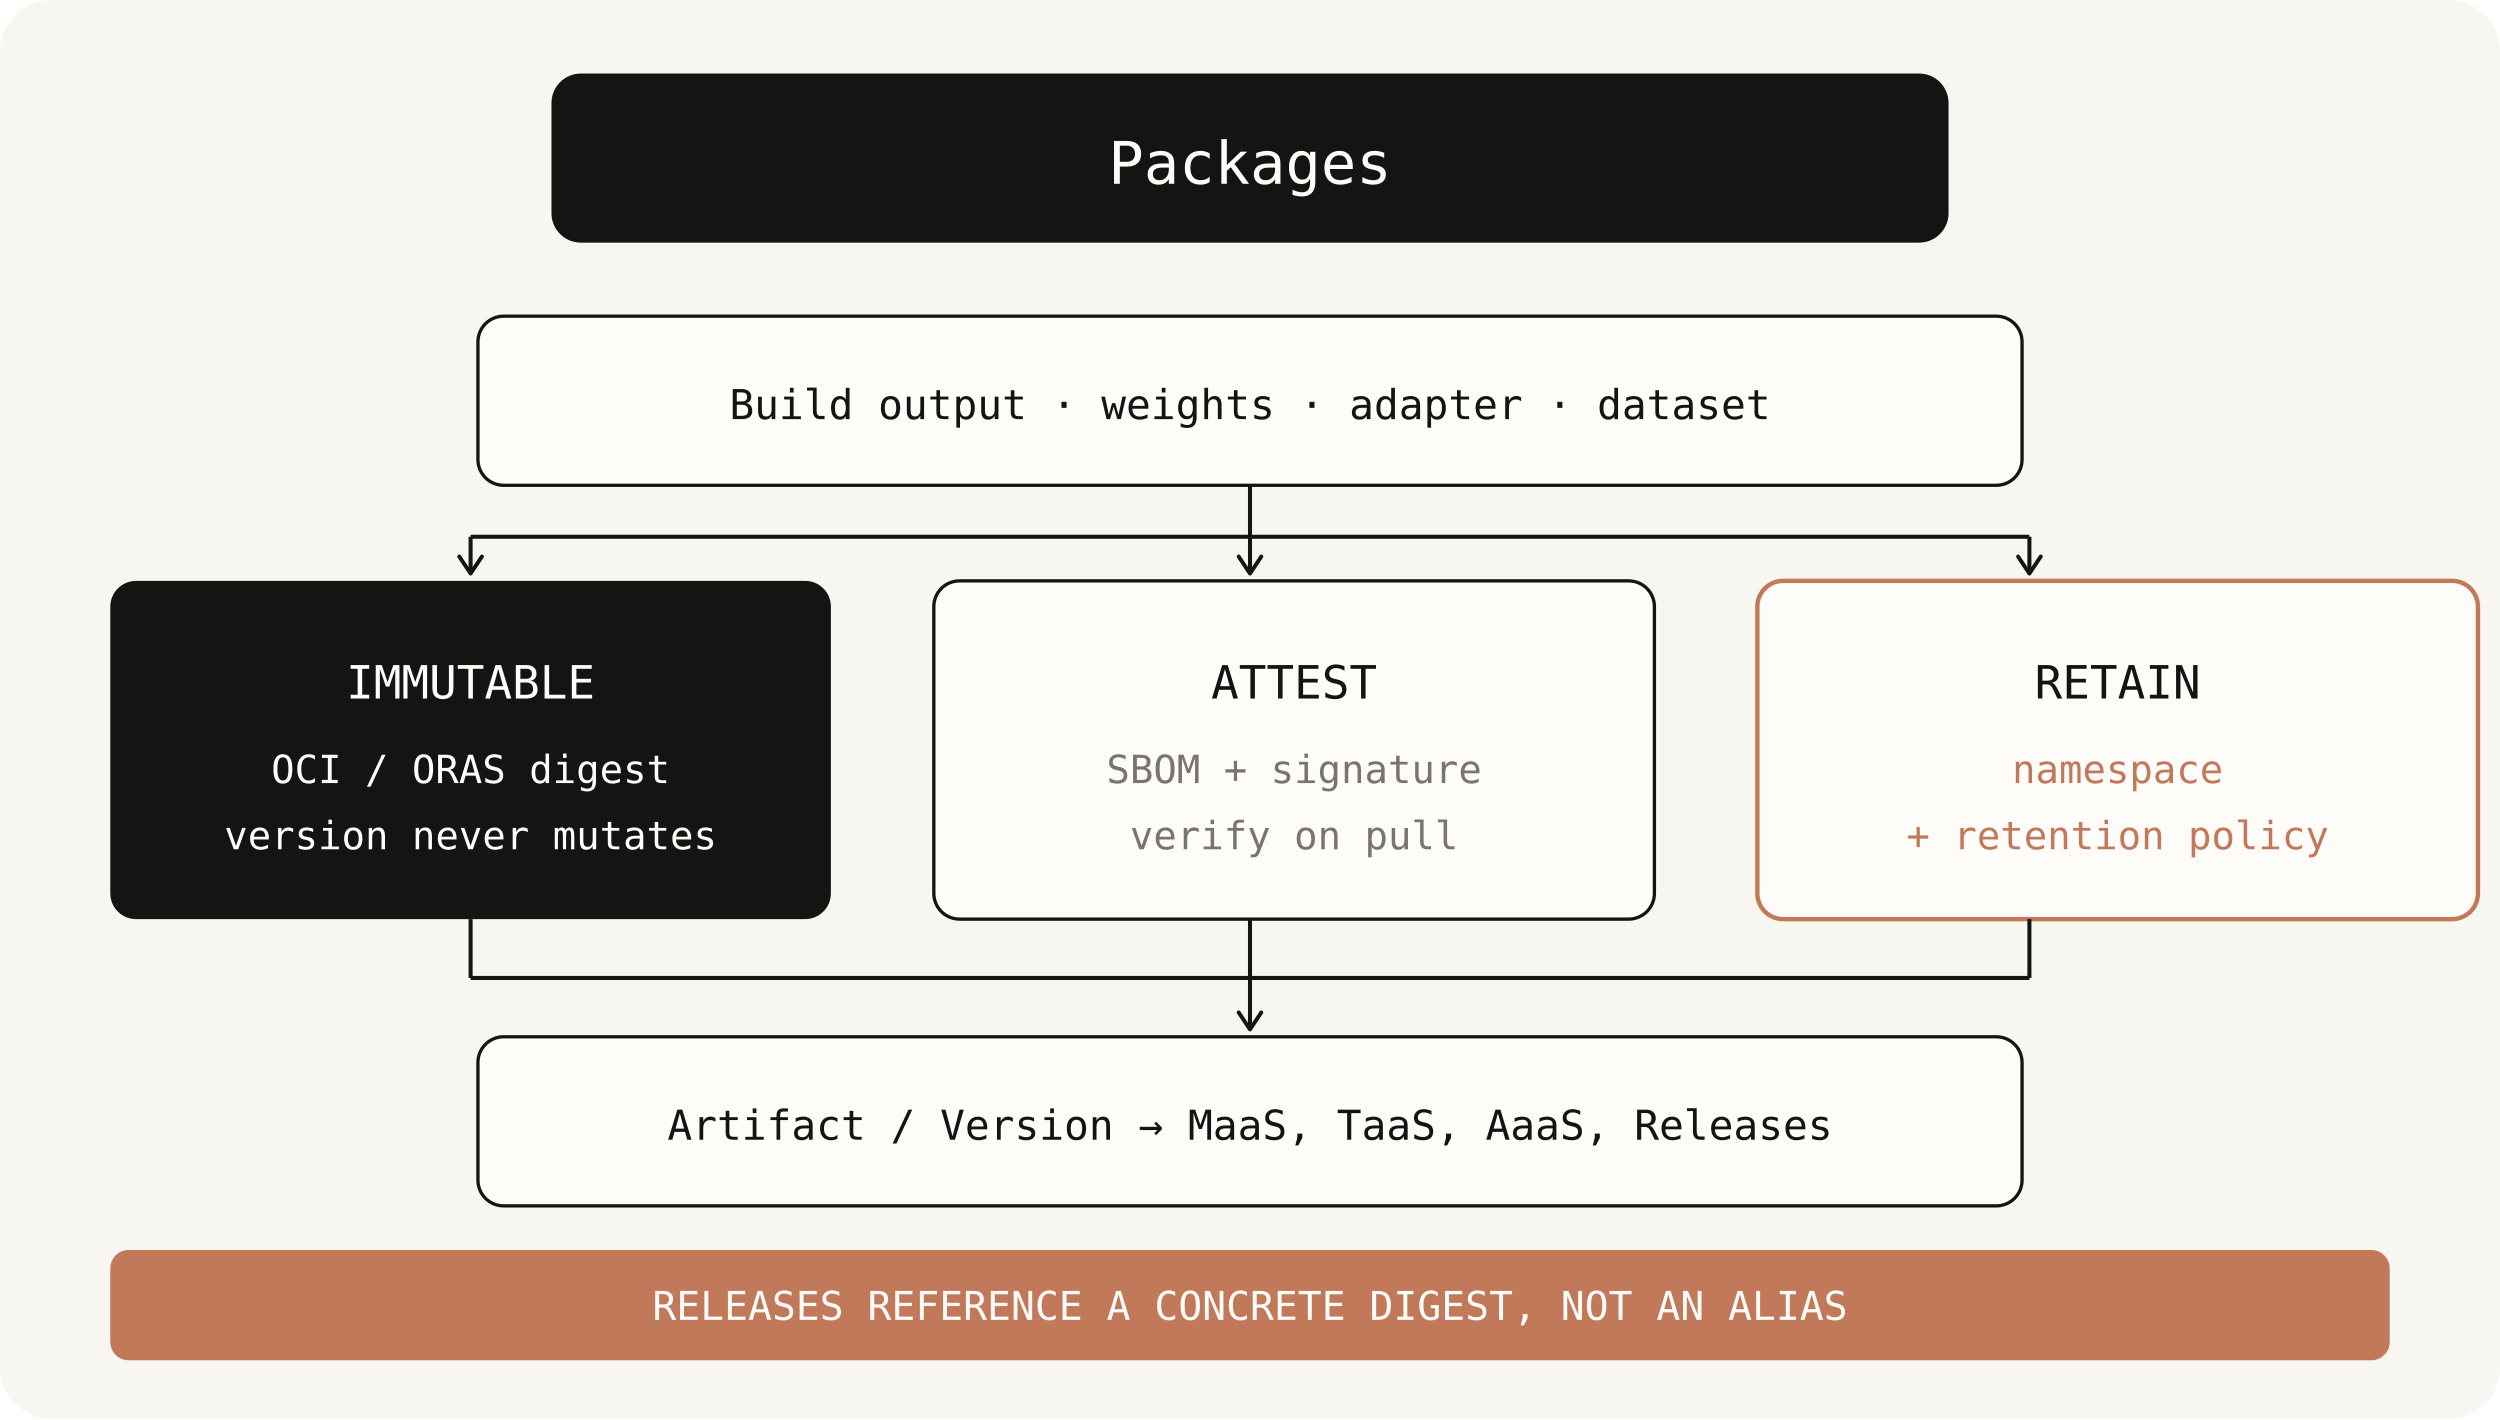
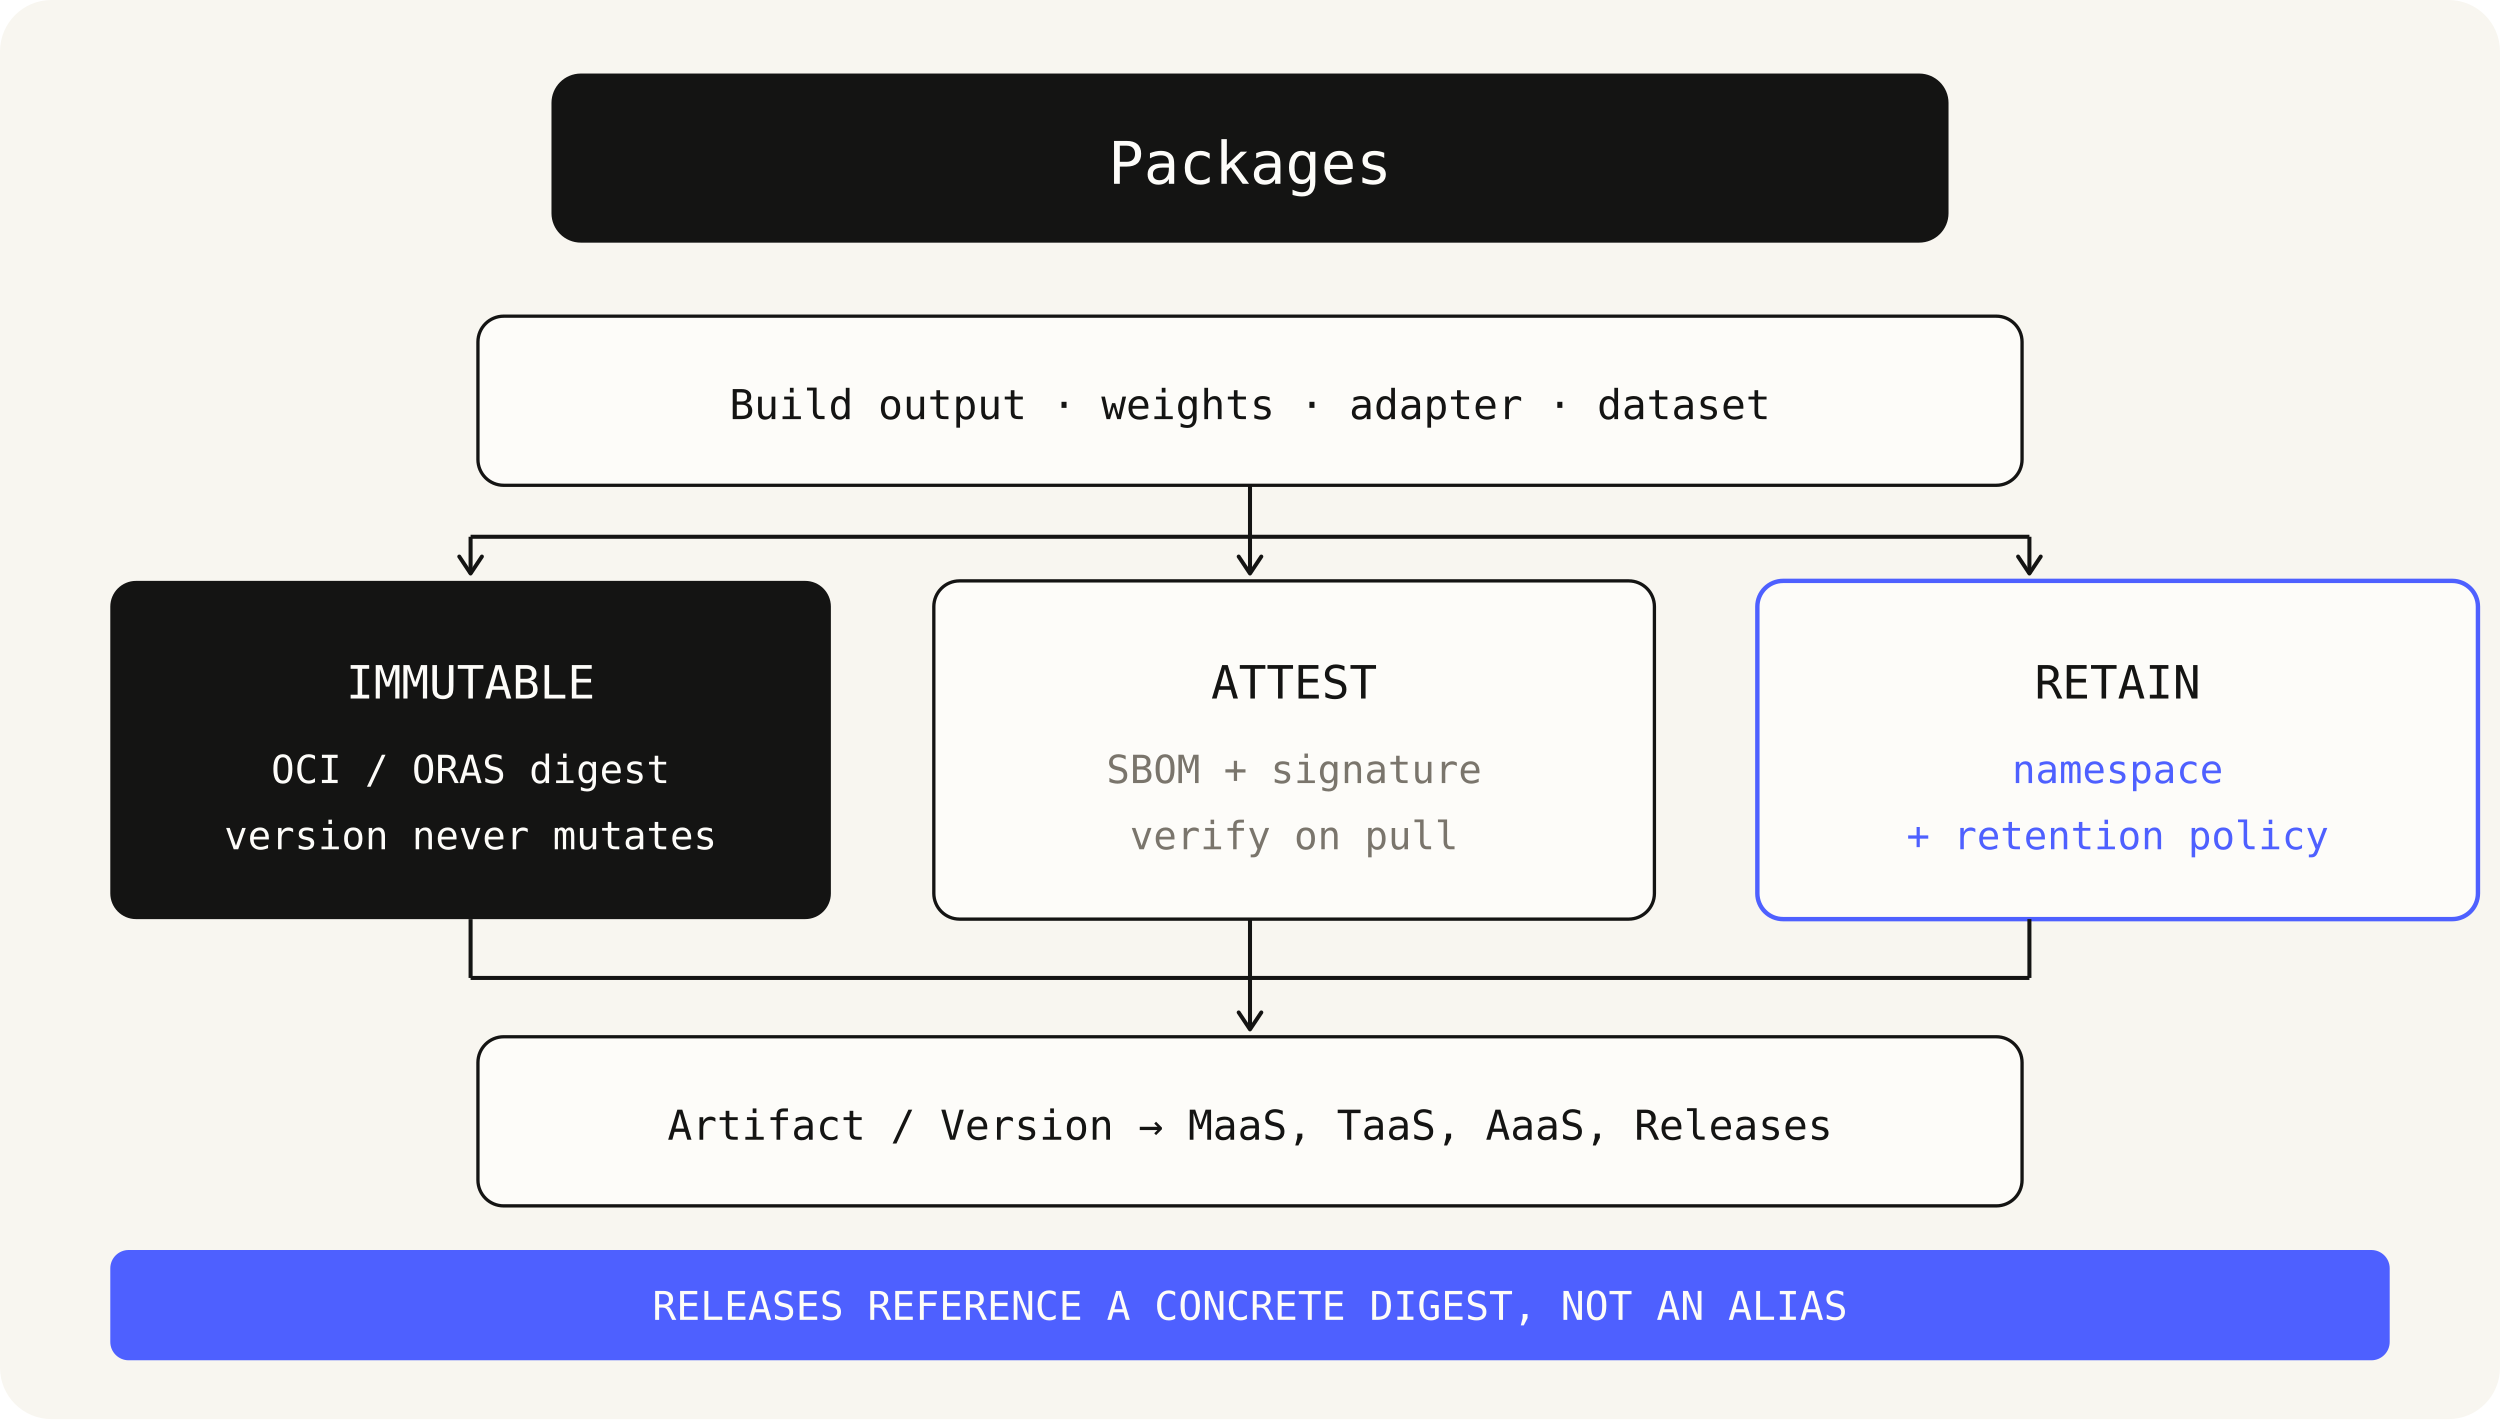
<svg xmlns="http://www.w3.org/2000/svg" viewBox="0 0 680 386" width="680" height="386" role="img">
  <defs>
    <marker id="arw" viewBox="0 0 10 10" refX="8" refY="5" markerWidth="7" markerHeight="7" orient="auto-start-reverse">
      <path d="M2 1L8 5L2 9" fill="none" stroke="#141413" stroke-width="1.4" stroke-linecap="round" stroke-linejoin="round" />
    </marker>
  </defs>
  <rect x="0" y="0" width="680" height="386" rx="14" fill="#F8F6F0" />
  <g font-family="Menlo, SFMono-Regular, Consolas, monospace">
    <rect x="150" y="20" width="380" height="46" rx="8" fill="#141413" />
    <text x="340" y="50" font-size="16" fill="#FDFCF9" text-anchor="middle">Packages</text>
    <rect x="130" y="86" width="420" height="46" rx="7" fill="#FDFCF9" stroke="#141413" stroke-width="0.9" />
    <text x="340" y="114" font-size="11.2" fill="#141413" text-anchor="middle">Build output · weights · adapter · dataset</text>
    <path d="M340 132 L340 146 M128 146 L552 146" fill="none" stroke="#141413" stroke-width="1.1" />
    <path d="M128 146 L128 156" fill="none" stroke="#141413" stroke-width="1.1" marker-end="url(#arw)" />
    <path d="M340 146 L340 156" fill="none" stroke="#141413" stroke-width="1.1" marker-end="url(#arw)" />
    <path d="M552 146 L552 156" fill="none" stroke="#141413" stroke-width="1.1" marker-end="url(#arw)" />
    <rect x="30" y="158" width="196" height="92" rx="7" fill="#141413" />
    <text x="128" y="190" font-size="12.5" fill="#FDFCF9" text-anchor="middle">IMMUTABLE</text>
    <text x="128" y="213" font-size="10.6" fill="#FDFCF9" text-anchor="middle">OCI / ORAS digest</text>
    <text x="128" y="231" font-size="10.6" fill="#FDFCF9" text-anchor="middle">version never mutates</text>
    <rect x="254" y="158" width="196" height="92" rx="7" fill="#FDFCF9" stroke="#141413" stroke-width="0.9" />
    <text x="352" y="190" font-size="12.5" fill="#141413" text-anchor="middle">ATTEST</text>
    <text x="352" y="213" font-size="10.6" fill="#7A756C" text-anchor="middle">SBOM + signature</text>
    <text x="352" y="231" font-size="10.6" fill="#7A756C" text-anchor="middle">verify on pull</text>
-     <rect x="478" y="158" width="196" height="92" rx="7" fill="#FDFCF9" stroke="#C2795A" stroke-width="1.2" />
+     <rect x="478" y="158" width="196" height="92" rx="7" fill="#FDFCF9" stroke="#4E60FF" stroke-width="1.2" />
    <text x="576" y="190" font-size="12.5" fill="#141413" text-anchor="middle">RETAIN</text>
-     <text x="576" y="213" font-size="10.6" fill="#C2795A" text-anchor="middle">namespace</text>
-     <text x="576" y="231" font-size="10.6" fill="#C2795A" text-anchor="middle">+ retention policy</text>
+     <text x="576" y="213" font-size="10.6" fill="#4E60FF" text-anchor="middle">namespace</text>
+     <text x="576" y="231" font-size="10.6" fill="#4E60FF" text-anchor="middle">+ retention policy</text>
    <path d="M128 250 L128 266 M340 250 L340 266 M552 250 L552 266 M128 266 L552 266" fill="none" stroke="#141413" stroke-width="1.1" />
    <path d="M340 266 L340 280" fill="none" stroke="#141413" stroke-width="1.1" marker-end="url(#arw)" />
    <rect x="130" y="282" width="420" height="46" rx="7" fill="#FDFCF9" stroke="#141413" stroke-width="0.9" />
    <text x="340" y="310" font-size="11.2" fill="#141413" text-anchor="middle">Artifact / Version → MaaS, TaaS, AaaS, Releases</text>
-     <rect x="30" y="340" width="620" height="30" rx="5" fill="#C2795A" />
+     <rect x="30" y="340" width="620" height="30" rx="5" fill="#4E60FF" />
    <text x="340" y="359" font-size="10.8" fill="#FDFCF9" text-anchor="middle">RELEASES REFERENCE A CONCRETE DIGEST, NOT AN ALIAS</text>
  </g>
</svg>
